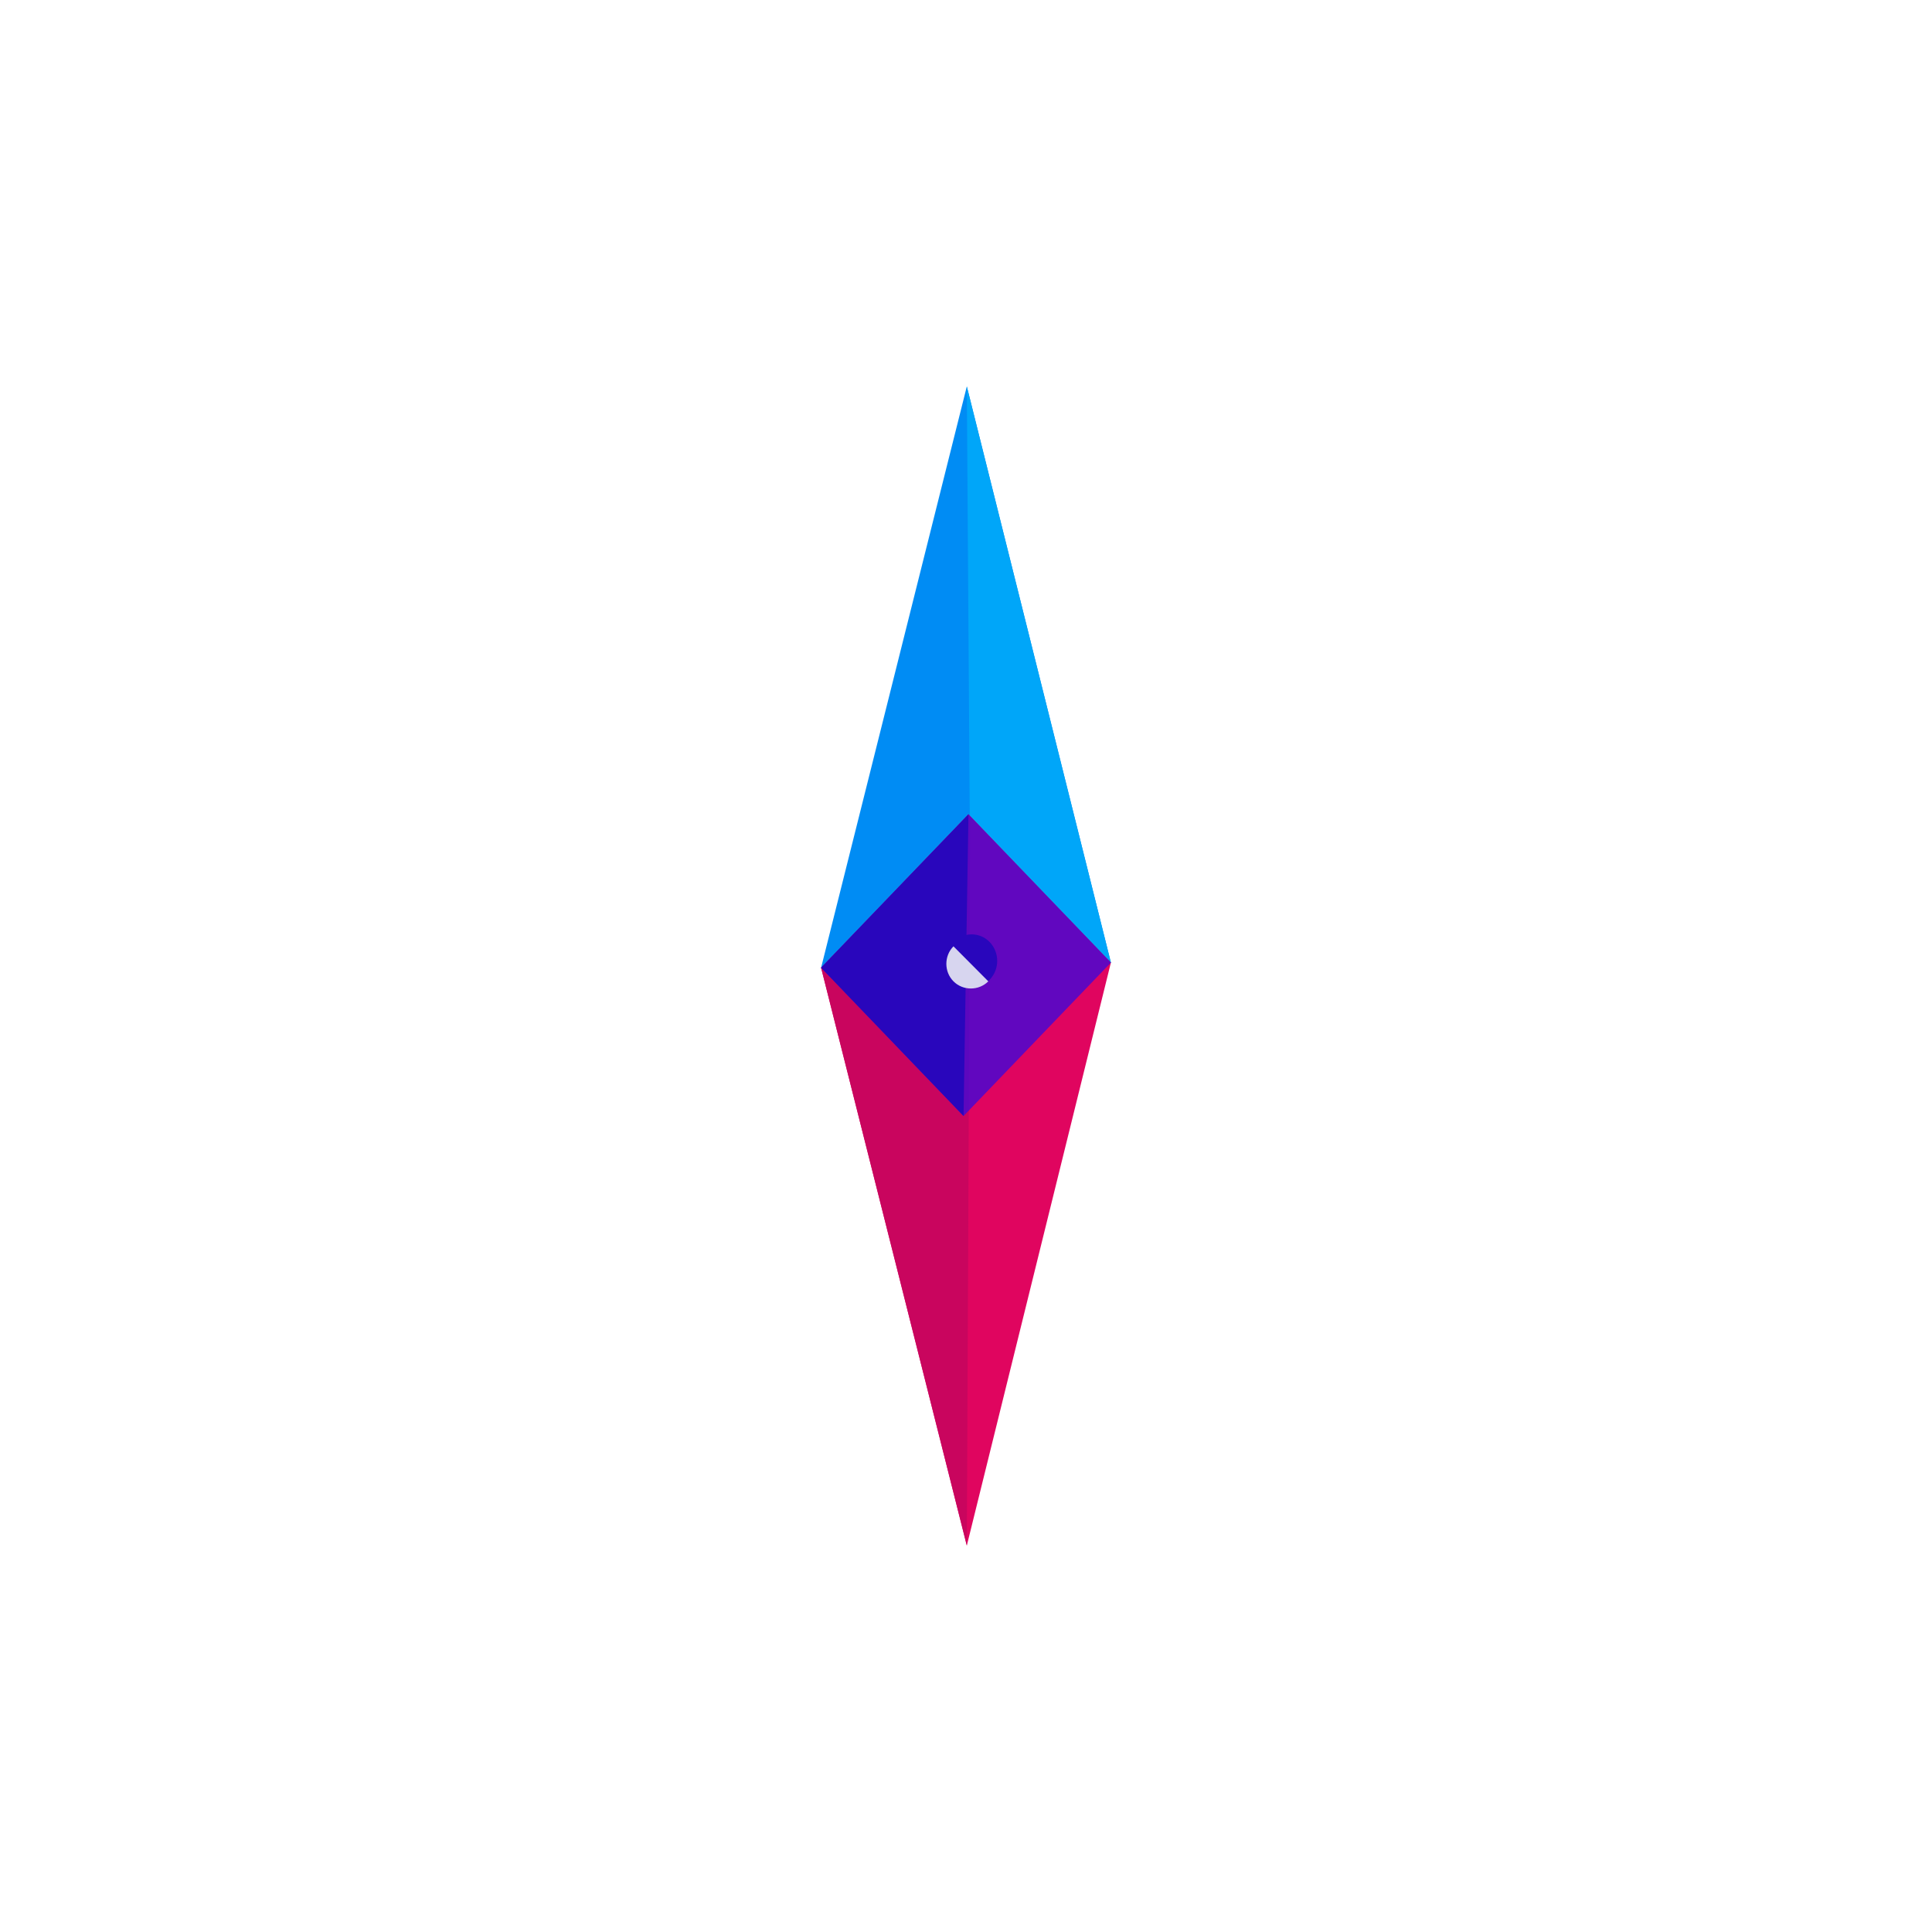
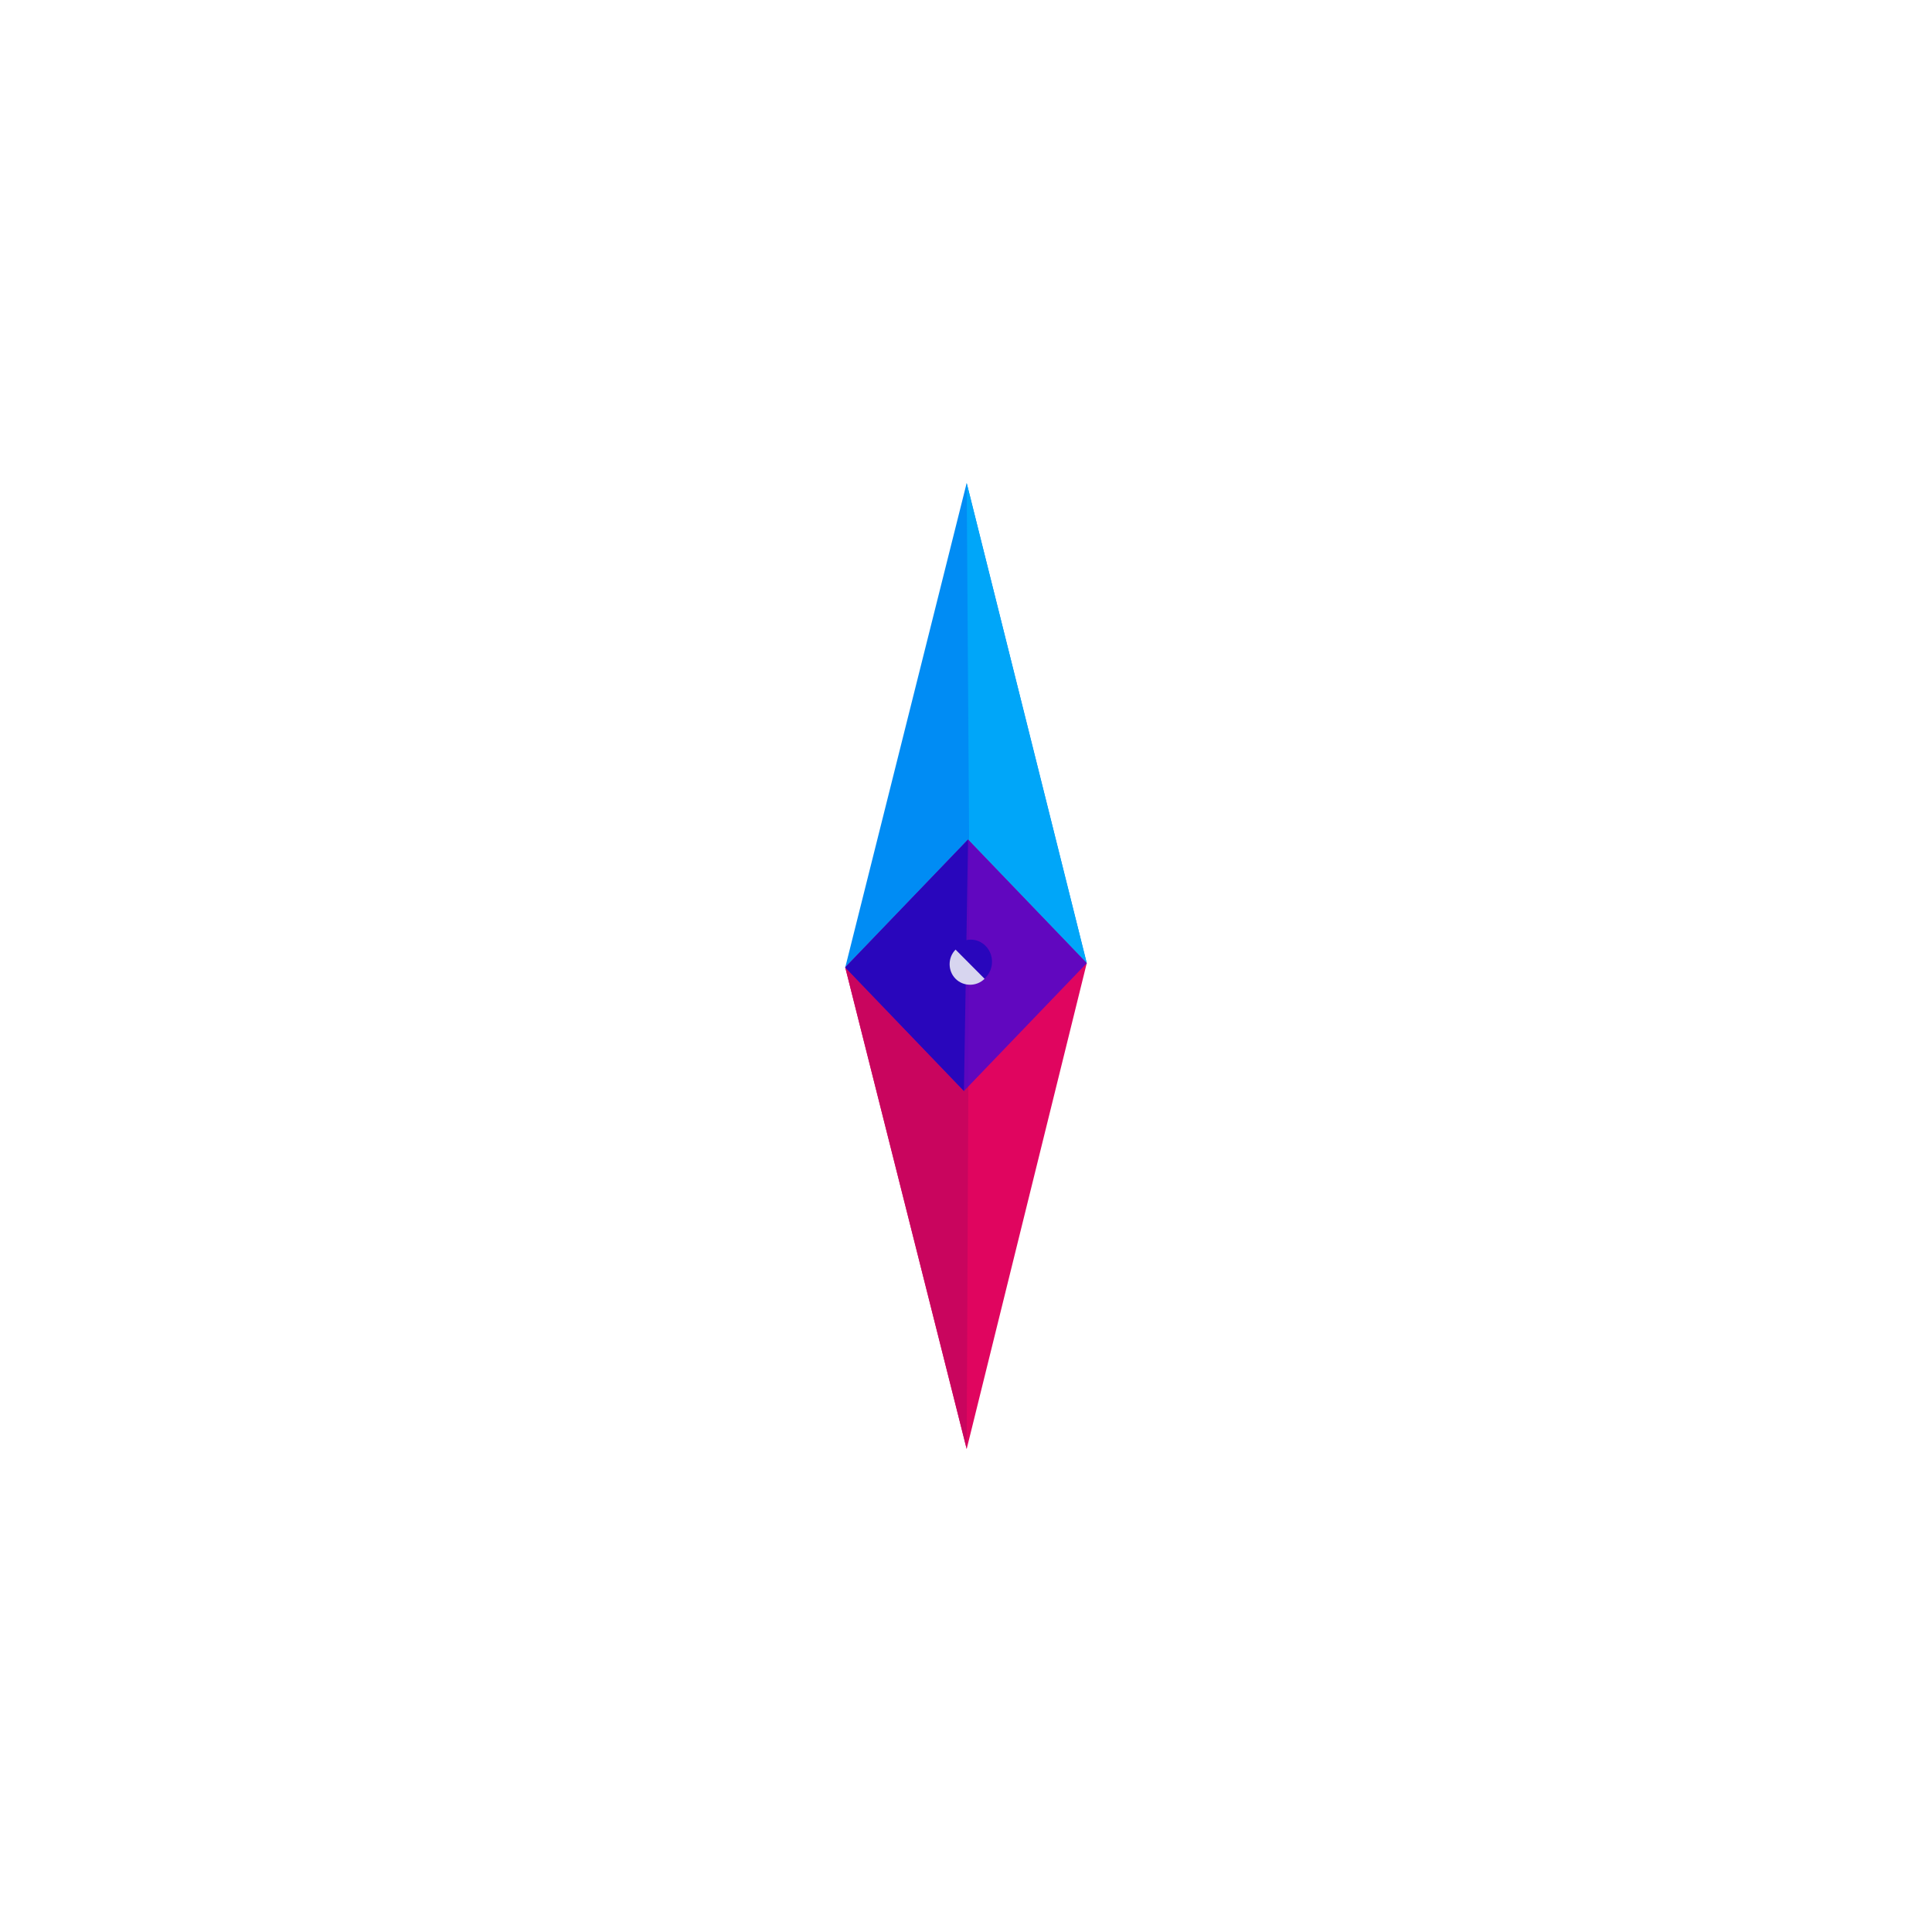
<svg xmlns="http://www.w3.org/2000/svg" height="400" width="400" xml:space="preserve" viewBox="0 0 400 400" y="0px" x="0px" id="Layer_1" version="1.1">
  <defs id="defs65" />
-   <g transform="matrix(0.75,0,0,0.75,50,50)" id="g4709">
-     <polygon style="fill:#008cf4" points="284,216 284,285.6 112,386.4 212,216 " id="polygon12" transform="matrix(-0.5649717,0.5882353,-0.5649717,-0.5882353,481.8079,201.4118)" />
+   <g transform="matrix(0.625,0,0,0.625,75,75)" id="g4709">
+     <polygon style="fill:#008cf4" points="112,386.4 212,216 284,216 284,285.6 " id="polygon12" transform="matrix(-0.5649717,0.5882353,-0.5649717,-0.5882353,481.8079,201.4118)" />
    <polyline style="fill:#00a6f9" points="112,386.4 212,216 280,216 " id="polyline14" transform="matrix(-0.5649717,0.5882353,-0.5649717,-0.5882353,481.8079,201.4118)" />
-     <polygon style="fill:#e0055f" points="212,285.6 212,216 384,114.4 284,285.6 " id="polygon16" transform="matrix(-0.5649717,0.5882353,-0.5649717,-0.5882353,481.8079,201.4118)" />
+     <polygon style="fill:#e0055f" points="384,114.4 284,285.6 212,285.6 212,216 " id="polygon16" transform="matrix(-0.5649717,0.5882353,-0.5649717,-0.5882353,481.8079,201.4118)" />
    <polyline style="fill:#c9055e" points="384,114.4 284,285.6 212.8,284 " id="polyline18" transform="matrix(-0.5649717,0.5882353,-0.5649717,-0.5882353,481.8079,201.4118)" />
-     <polygon style="fill:#3c09db;fill-opacity:0.773" points="212,285.6 284,285.6 284,216 212,216 " id="polygon20" transform="matrix(-0.5649717,0.5882353,-0.5649717,-0.5882353,481.8079,201.4118)" />
+     <polygon style="fill:#3c09db;fill-opacity:0.773" points="284,216 212,216 212,285.6 284,285.6 " id="polygon20" transform="matrix(-0.5649717,0.5882353,-0.5649717,-0.5882353,481.8079,201.4118)" />
    <g id="g26" transform="matrix(-0.5649717,0.5882353,-0.5649717,-0.5882353,481.8079,201.4118)">
      <polyline style="fill:#2906bc" points="212,285.6 284,285.6 284,216  " id="polyline22" />
      <circle style="fill:#2906bc" cx="245.6" cy="250.4" r="8.8" id="circle24" />
    </g>
    <circle style="fill:#f0eeff;stroke-width:0.816" cx="-5.872" cy="-285.136" id="circle28" r="0" transform="matrix(-0.6927015,0.7212245,-0.6927015,-0.7212245,0,0)" />
    <path style="fill:#d7d5ef;stroke-width:0.774" d="m 206.154,204.234 c -2.621,2.635 -6.99,2.635 -9.612,0 -2.621,-2.635 -2.621,-7.027 0,-9.662" id="path30" />
    <g id="g32" transform="matrix(-0.5649717,0.5882353,-0.5649717,-0.5882353,481.8079,201.4118)">
</g>
    <g id="g34" transform="matrix(-0.5649717,0.5882353,-0.5649717,-0.5882353,481.8079,201.4118)">
</g>
    <g id="g36" transform="matrix(-0.5649717,0.5882353,-0.5649717,-0.5882353,481.8079,201.4118)">
</g>
    <g id="g38" transform="matrix(-0.5649717,0.5882353,-0.5649717,-0.5882353,481.8079,201.4118)">
</g>
    <g id="g40" transform="matrix(-0.5649717,0.5882353,-0.5649717,-0.5882353,481.8079,201.4118)">
</g>
    <g id="g42" transform="matrix(-0.5649717,0.5882353,-0.5649717,-0.5882353,481.8079,201.4118)">
</g>
    <g id="g44" transform="matrix(-0.5649717,0.5882353,-0.5649717,-0.5882353,481.8079,201.4118)">
</g>
    <g id="g46" transform="matrix(-0.5649717,0.5882353,-0.5649717,-0.5882353,481.8079,201.4118)">
</g>
    <g id="g48" transform="matrix(-0.5649717,0.5882353,-0.5649717,-0.5882353,481.8079,201.4118)">
</g>
    <g id="g50" transform="matrix(-0.5649717,0.5882353,-0.5649717,-0.5882353,481.8079,201.4118)">
</g>
    <g id="g52" transform="matrix(-0.5649717,0.5882353,-0.5649717,-0.5882353,481.8079,201.4118)">
</g>
    <g id="g54" transform="matrix(-0.5649717,0.5882353,-0.5649717,-0.5882353,481.8079,201.4118)">
</g>
    <g id="g56" transform="matrix(-0.5649717,0.5882353,-0.5649717,-0.5882353,481.8079,201.4118)">
</g>
    <g id="g58" transform="matrix(-0.5649717,0.5882353,-0.5649717,-0.5882353,481.8079,201.4118)">
</g>
    <g id="g60" transform="matrix(-0.5649717,0.5882353,-0.5649717,-0.5882353,481.8079,201.4118)">
</g>
  </g>
</svg>
